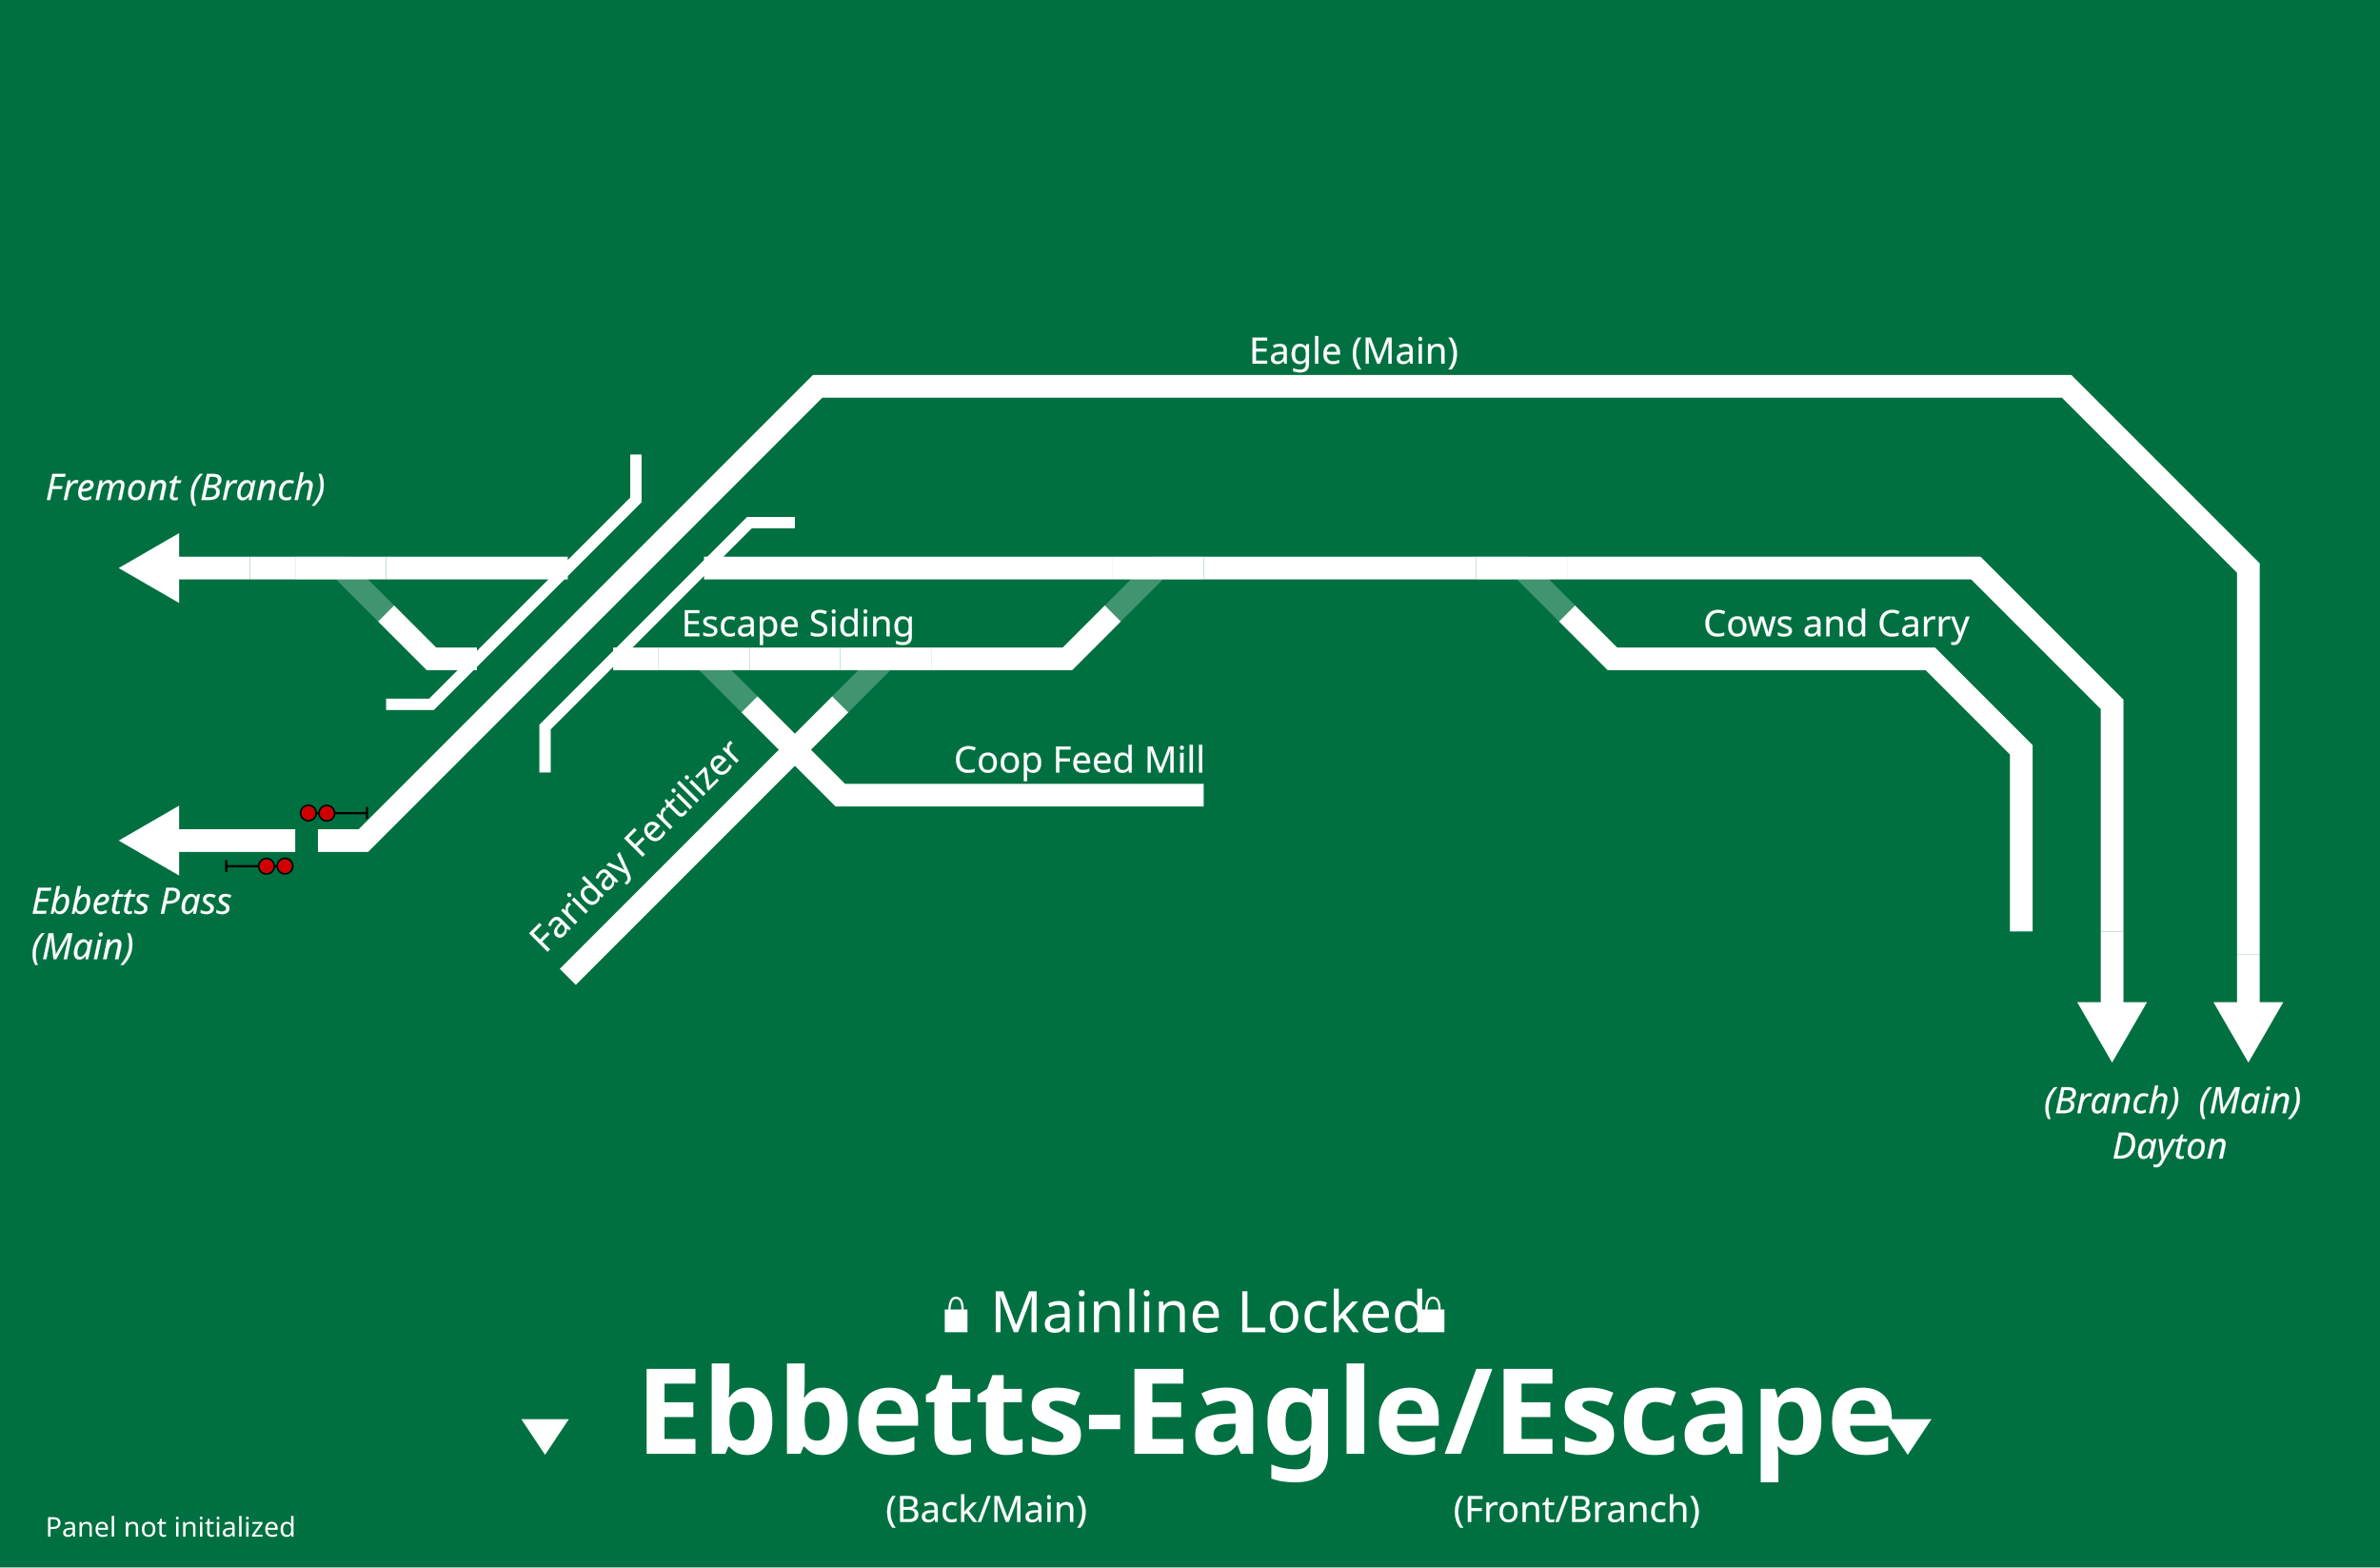
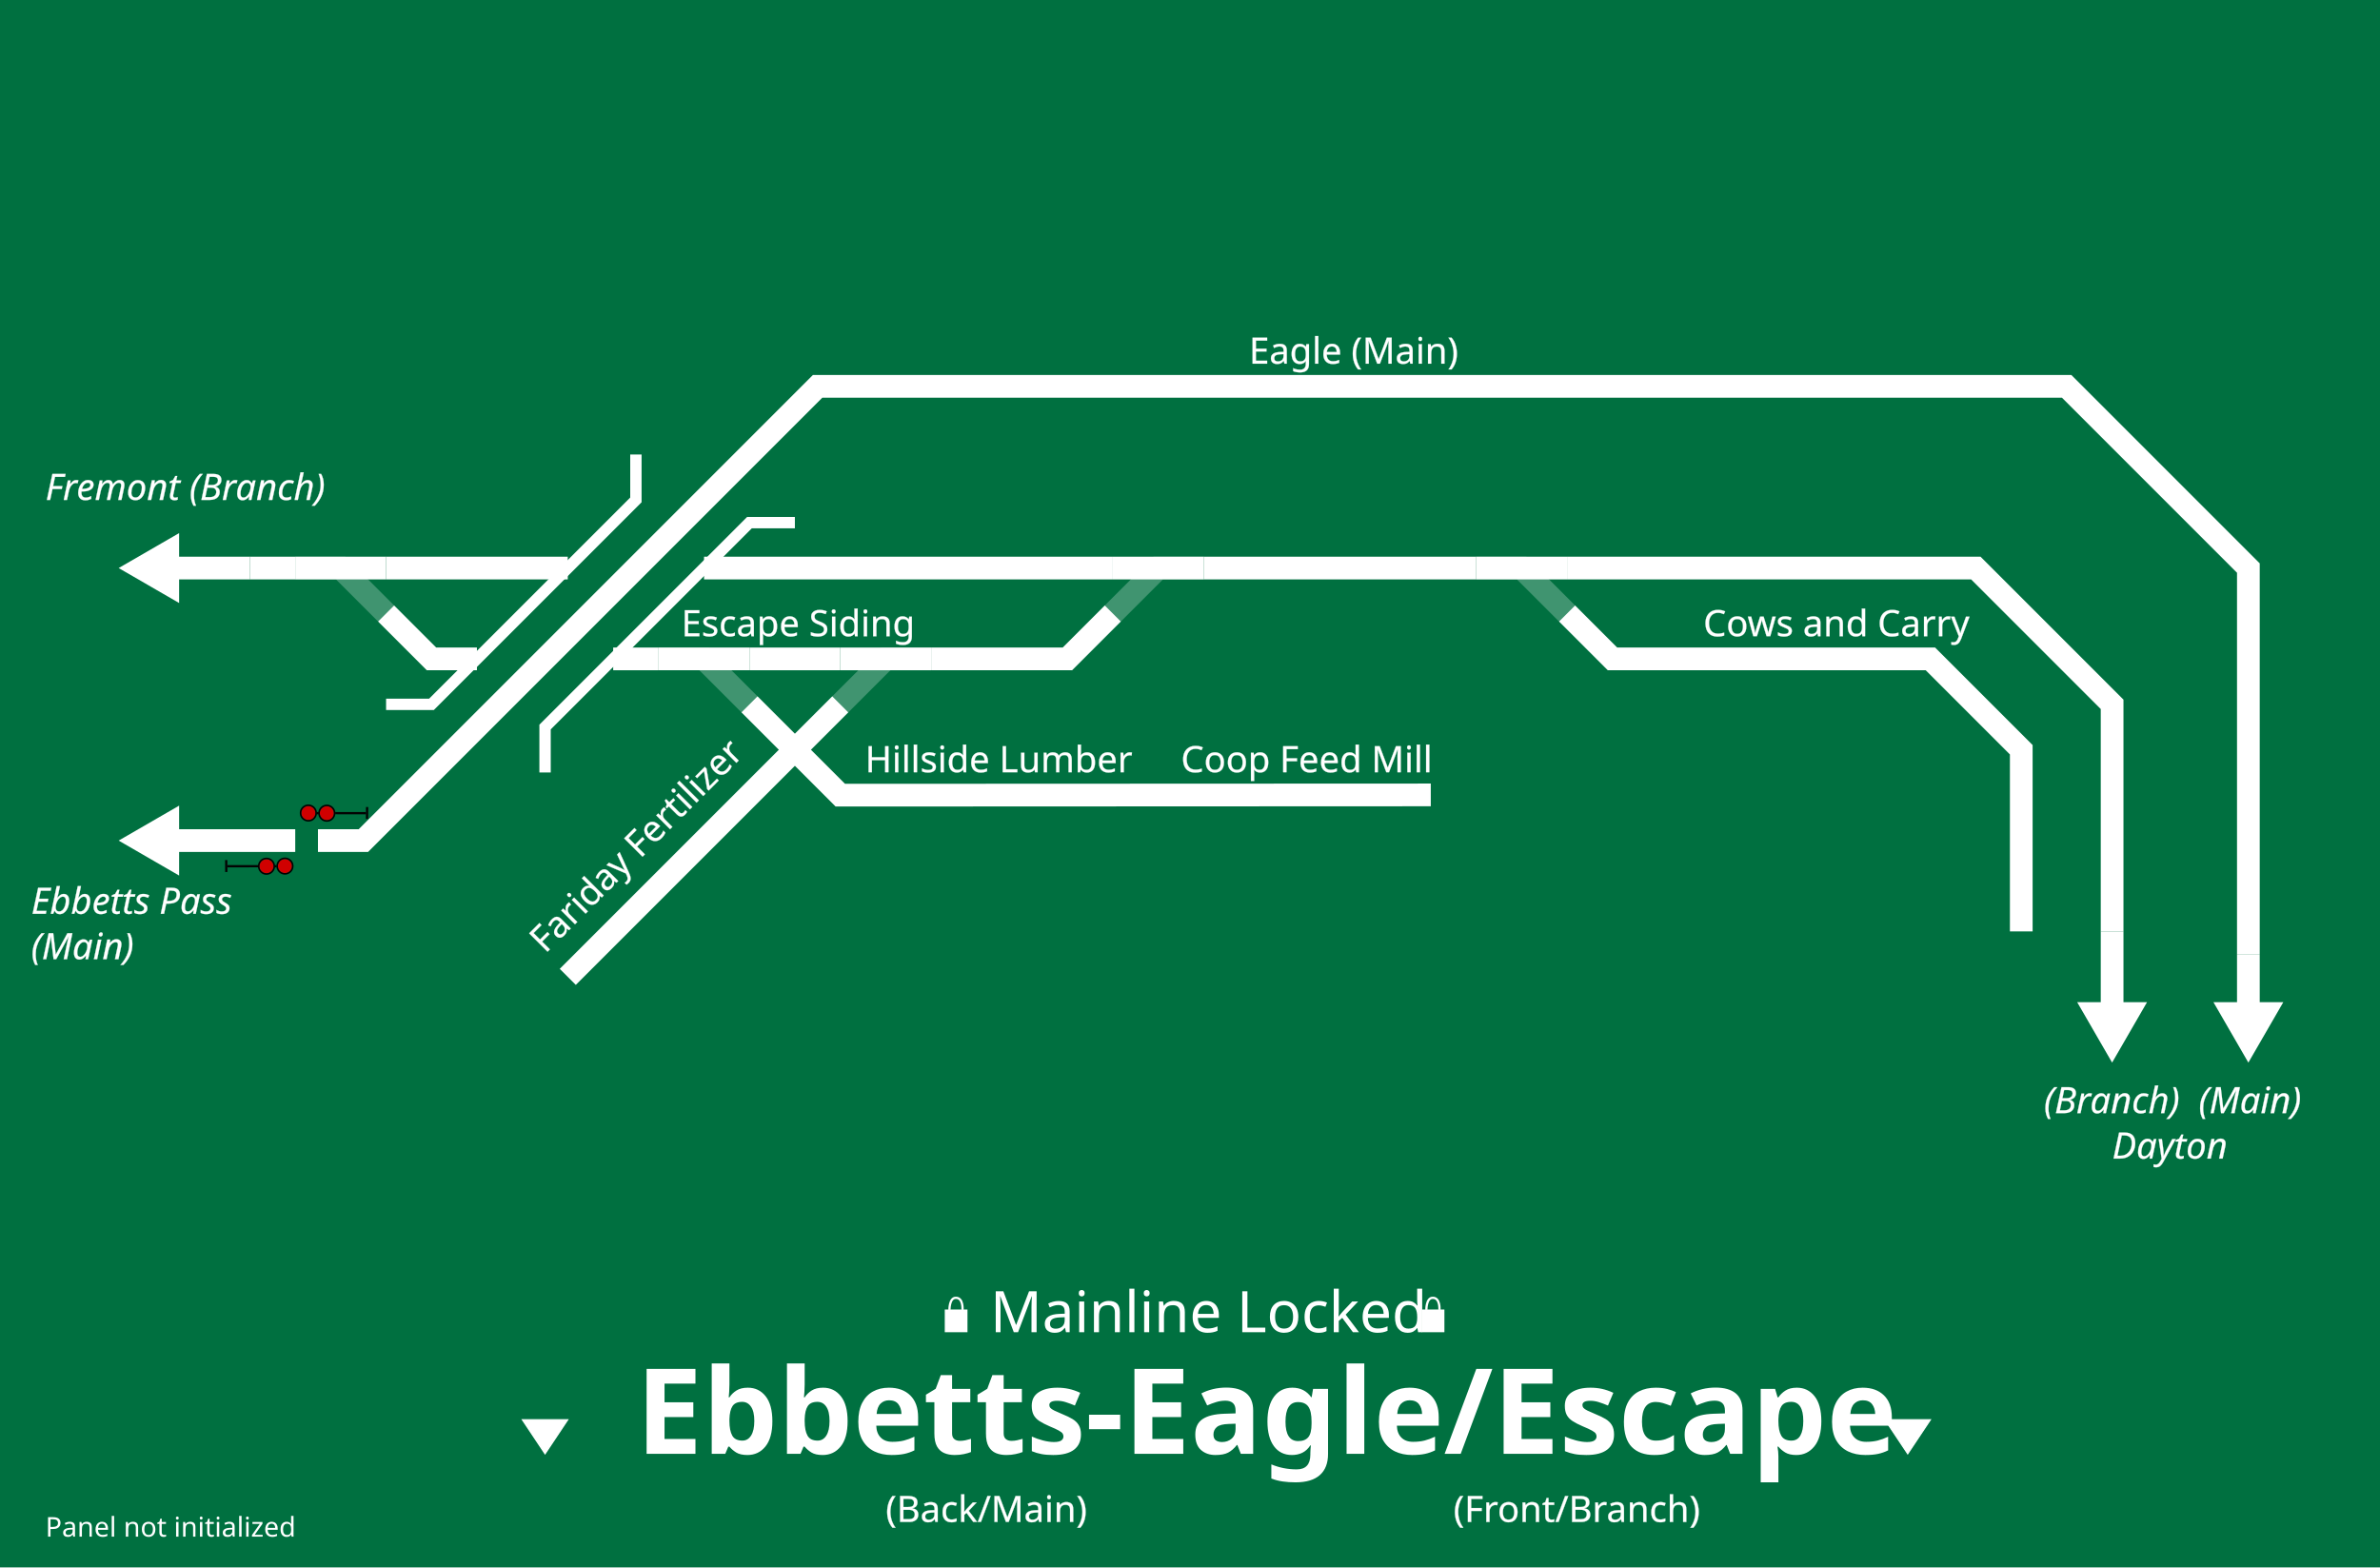
<svg xmlns="http://www.w3.org/2000/svg" xmlns:xlink="http://www.w3.org/1999/xlink" width="1047.958" height="690.115" id="svg2" version="1.1">
  <defs id="defs4">
    <marker orient="auto" refY="0.0" refX="0.0" id="StopS" style="overflow:visible">
      <path id="path4089" d="M 0,5.65 0,-5.65" style="fill:none;stroke:#ffffff;stroke-width:1pt" transform="scale(0.6,0.2)" />
    </marker>
    <linearGradient id="linearGradient5066">
      <stop style="stop-color:#000000;stop-opacity:0.188;" offset="0" id="stop5068" />
      <stop style="stop-color:#000000;stop-opacity:0;" offset="1" id="stop5070" />
    </linearGradient>
    <linearGradient id="linearGradient4692">
      <stop id="stop4694" offset="0" style="stop-color:#ffffff;stop-opacity:0.753;" />
      <stop id="stop4696" offset="1" style="stop-color:#ffffff;stop-opacity:0;" />
    </linearGradient>
    <linearGradient id="linearGradient4186">
      <stop style="stop-color:#808080;stop-opacity:1;" offset="0" id="stop4188" />
      <stop style="stop-color:#000000;stop-opacity:0;" offset="1" id="stop4190" />
    </linearGradient>
    <linearGradient id="linearGradient4137" paint="solid">
      <stop style="stop-color:#00ff00;stop-opacity:1;" offset="0" id="stop4139" />
    </linearGradient>
    <linearGradient xlink:href="#linearGradient4186" id="linearGradient4976" gradientUnits="userSpaceOnUse" x1="39.5" y1="75.114" x2="70.5" y2="75.114" />
    <linearGradient xlink:href="#linearGradient4186" id="linearGradient4978" gradientUnits="userSpaceOnUse" x1="39.5" y1="75.114" x2="70.5" y2="75.114" />
    <radialGradient xlink:href="#linearGradient4692" id="radialGradient5060" gradientUnits="userSpaceOnUse" cx="55" cy="75.114" fx="55" fy="75.114" r="15" />
    <radialGradient xlink:href="#linearGradient5066" id="radialGradient5064" gradientUnits="userSpaceOnUse" cx="55" cy="75.114" fx="55" fy="75.114" r="15" />
    <radialGradient xlink:href="#linearGradient4692" id="radialGradient4247" gradientUnits="userSpaceOnUse" cx="55" cy="75.114" fx="55" fy="75.114" r="15" />
    <radialGradient xlink:href="#linearGradient5066" id="radialGradient4249" gradientUnits="userSpaceOnUse" cx="55" cy="75.114" fx="55" fy="75.114" r="15" />
    <radialGradient xlink:href="#linearGradient5066" id="radialGradient4251" gradientUnits="userSpaceOnUse" cx="55" cy="75.114" fx="55" fy="75.114" r="15" />
    <linearGradient xlink:href="#linearGradient4186" id="linearGradient4253" gradientUnits="userSpaceOnUse" x1="39.5" y1="75.114" x2="70.5" y2="75.114" />
    <linearGradient xlink:href="#linearGradient4186" id="linearGradient4255" gradientUnits="userSpaceOnUse" x1="39.5" y1="75.114" x2="70.5" y2="75.114" />
    <marker orient="auto" refY="0" refX="0.6" id="TriangleAuthNBMarker" style="overflow:visible">
      <path id="TriangleAuthNBMarkerPath" d="m 5.77,0 -8.65,5 0,-10 8.65,5 z" style="fill:#00ff00;fill-rule:evenodd;stroke:#00ff00;stroke-width:1pt;marker-start:none" transform="scale(0.2,0.2)" />
    </marker>
    <marker orient="auto" refY="0" refX="-0.6" id="TriangleAuthSBMarker" style="overflow:visible">
      <path id="TriangleAuthSBMarkerPath" d="m 5.77,0 -8.65,5 0,-10 8.65,5 z" style="fill:#00ff00;fill-rule:evenodd;stroke:#00ff00;stroke-width:1pt;marker-start:none" transform="scale(-0.2,-0.2)" />
    </marker>
    <marker orient="auto" refY="0" refX="0.6" id="TriangleOccupiedNBMarker" style="overflow:visible">
      <path id="TriangleOccupiedNBMarkerPath" d="m 5.77,0 -8.65,5 0,-10 8.65,5 z" style="fill:#ff0000;fill-rule:evenodd;stroke:#ff0000;stroke-width:1pt;marker-start:none" transform="scale(0.2,0.2)" />
    </marker>
    <marker orient="auto" refY="0" refX="-0.6" id="TriangleOccupiedSBMarker" style="overflow:visible">
      <path id="TriangleOccupiedSBMarkerPath" d="m 5.77,0 -8.65,5 0,-10 8.65,5 z" style="fill:#ff0000;fill-rule:evenodd;stroke:#ff0000;stroke-width:1pt;marker-start:none" transform="scale(-0.2,-0.2)" />
    </marker>
    <marker orient="auto" refY="0" refX="0" id="TriangleOutM" style="overflow:visible">
      <path id="path4051" d="m 5.77,0 -8.65,5 0,-10 8.65,5 z" style="fill:#ffffff;fill-rule:evenodd;stroke:#ffffff;stroke-width:1pt;marker-start:none" transform="scale(0.25,0.25)" />
    </marker>
    <marker orient="auto" refY="0" refX="0" id="TriangleInM" style="overflow:visible">
      <path id="path4042" d="m 5.77,0 -8.65,5 0,-10 8.65,5 z" style="fill:#ffffff;fill-rule:evenodd;stroke:#ffffff;stroke-width:1pt;marker-start:none" transform="scale(-0.25,-0.25)" />
    </marker>
    <marker orient="auto" refY="0" refX="0" id="StopM" style="overflow:visible">
      <path id="path4078" d="M 0,5.65 0,-5.65" style="fill:none;stroke:#ffffff;stroke-width:2pt" transform="scale(0.4,0.4)" />
    </marker>
  </defs>
  <g id="backgroundLayer" transform="translate(0,-312.2474)" style="display:inline">
    <rect style="fill:#007040;fill-opacity:1;fill-rule:evenodd;stroke:none" id="panelBackground" width="1047.958" height="690.115" x="0" y="312.247" />
  </g>
  <g id="textLayer" transform="translate(0,-3.979754)" style="display:inline">
    <a xlink:href="Tracy.svg" id="a3107">
      <text id="panelTitle" y="644.094" x="280" style="font-style:normal;font-variant:normal;font-weight:bold;font-stretch:normal;line-height:0%;font-family:'Trebuchet MS';-inkscape-font-specification:'Trebuchet MS Bold';text-align:start;letter-spacing:0px;word-spacing:0px;writing-mode:lr-tb;text-anchor:start;fill:#ffffff;fill-opacity:1;stroke:none" xml:space="preserve">
        <tspan y="644.094" x="280" id="tspan3823" style="font-size:52.338px;line-height:1.25">Ebbetts-Eagle/Escape</tspan>
      </text>
    </a>
    <text id="panelStatus" y="680.561" x="20" style="font-style:normal;font-variant:normal;font-weight:normal;font-stretch:normal;line-height:0%;font-family:'Trebuchet MS';-inkscape-font-specification:'Trebuchet MS';text-align:start;letter-spacing:0px;word-spacing:0px;writing-mode:lr-tb;text-anchor:start;fill:#ffffff;fill-opacity:1;stroke:none" xml:space="preserve">
      <tspan y="680.561" x="20" id="tspanPanelStatus" style="font-size:12px;line-height:1.25">Panel not initialized</tspan>
    </text>
    <path style="fill:#ffffff;fill-opacity:1;stroke:#ffffff;stroke-width:0.5px;stroke-linecap:butt;stroke-linejoin:miter;stroke-opacity:1" d="m 240,644.095 -10,-15 h 20 z" id="leftLevelTriangle" />
    <use x="0" y="0" xlink:href="#leftLevelTriangle" id="rightLevelTriangle" transform="translate(600)" width="1047.958" height="690.115" />
    <g id="mainlineLockedGroup" transform="translate(36,486.4666)">
      <text xml:space="preserve" style="font-style:normal;font-variant:normal;font-weight:normal;font-stretch:normal;line-height:0%;font-family:'Trebuchet MS';-inkscape-font-specification:'Trebuchet MS';text-align:start;letter-spacing:0px;word-spacing:0px;writing-mode:lr-tb;text-anchor:start;fill:#ffffff;fill-opacity:1;stroke:none" x="400" y="104.094" id="mainlineLockedText">
        <tspan y="104.094" x="400" id="tspan3321" style="font-size:25.23px;line-height:1.25">Mainline Locked</tspan>
      </text>
      <g id="leftLock">
        <rect id="lockBody" width="10" height="10" x="380" y="94.094" style="fill:#ffffff;fill-opacity:1;stroke:none" />
        <path style="fill:none;stroke:#ffffff;stroke-width:1px;stroke-linecap:butt;stroke-linejoin:miter;stroke-opacity:1" d="m 382.068,94.274 c 0,0 -0.12,-5.383 2.818,-5.323 3.358,-0.06 2.924,5.323 2.924,5.323" id="path4159" />
      </g>
      <use height="690.115" width="1047.958" transform="translate(210)" id="rightLock" xlink:href="#leftLock" y="0" x="0" />
    </g>
    <text transform="translate(0,3.9797)" xml:space="preserve" style="font-style:normal;font-variant:normal;font-weight:normal;font-stretch:normal;line-height:0%;font-family:'Trebuchet MS';-inkscape-font-specification:'Trebuchet MS';text-align:start;letter-spacing:0px;word-spacing:0px;writing-mode:lr-tb;text-anchor:start;display:inline;fill:#ffffff;fill-opacity:1;stroke:#ffffff;stroke-width:0.1;stroke-miterlimit:4;stroke-dasharray:none;stroke-opacity:1" x="390" y="670.115" id="text4352">
      <tspan x="390" y="670.115" id="tspan4354" style="font-size:16px;line-height:1.25">(Back/Main)</tspan>
    </text>
    <text id="text4356" y="674.094" x="640" style="font-style:normal;font-variant:normal;font-weight:normal;font-stretch:normal;line-height:0%;font-family:'Trebuchet MS';-inkscape-font-specification:'Trebuchet MS';text-align:start;letter-spacing:0px;word-spacing:0px;writing-mode:lr-tb;text-anchor:start;display:inline;fill:#ffffff;fill-opacity:1;stroke:#ffffff;stroke-width:0.1;stroke-miterlimit:4;stroke-dasharray:none;stroke-opacity:1" xml:space="preserve">
      <tspan id="tspan4358" y="674.094" x="640" style="font-size:16px;line-height:1.25">(Front/Branch)</tspan>
    </text>
    <g transform="matrix(-1,0,0,1,212.9612,-100.817)" style="display:inline" id="g4795">
      <g transform="matrix(1.519311,0.00458139,-0.00458139,1.519311,-1255.246,-186.1975)" id="g4781">
        <circle id="circle4777" class="SIGNALHEAD_EAGLE_TO_EBBETTS_LOWER signalHead" cx="872.924" cy="424.563" r="2.047" style="fill:#d00000;fill-opacity:1;stroke:none;stroke-width:0.409;stroke-opacity:1" />
        <circle style="fill:none;stroke:#000000;stroke-width:0.452;stroke-opacity:1" r="2.26" cy="424.563" cx="872.924" id="circle4779" />
      </g>
      <rect y="462.483" x="58.63" height="1" width="13.559" id="rect4783" style="fill:#030303;fill-opacity:1;stroke:#727272;stroke-width:0;stroke-miterlimit:4;stroke-dasharray:none;stroke-opacity:1" transform="matrix(0.9999988,-0.00152461,-0.01473873,0.9998914,0,0)" />
      <rect transform="rotate(89.64714)" style="fill:#030303;fill-opacity:1;stroke:#727272;stroke-width:0;stroke-miterlimit:4;stroke-dasharray:none;stroke-opacity:1" id="rect4785" width="5.25" height="1" x="460.43" y="-48.985" />
      <g id="g4791" transform="matrix(1.519311,0.00458139,-0.00458139,1.519311,-1247.117,-186.2717)">
        <circle style="fill:#d00000;fill-opacity:1;stroke:none;stroke-width:0.409;stroke-opacity:1" r="2.047" cy="424.563" cx="872.924" class="SIGNALHEAD_EAGLE_TO_EBBETTS_UPPER signalHead" id="circle4787" />
        <circle id="circle4789" cx="872.924" cy="424.563" r="2.26" style="fill:none;stroke:#000000;stroke-width:0.452;stroke-opacity:1" />
      </g>
      <rect transform="matrix(0.99972,-0.02366339,-9.4944025e-4,0.9999995,0,0)" style="fill:#030303;fill-opacity:1;stroke:#727272;stroke-width:0;stroke-miterlimit:4;stroke-dasharray:none;stroke-opacity:1" id="rect4793" width="0.874" height="1" x="73.068" y="464.072" />
    </g>
    <g id="g5244" style="display:inline" transform="translate(48.28967,-77.45849)">
      <g id="g5230" transform="matrix(1.519311,0.00458139,-0.00458139,1.519311,-1255.246,-186.1975)">
        <circle style="fill:#d00000;fill-opacity:1;stroke:none;stroke-width:0.409;stroke-opacity:1" r="2.047" cy="424.563" cx="872.924" class="SIGNALHEAD_EBBETTS_TO_EAGLE_LOWER signalHead" id="circle5226" />
        <circle id="circle5228" cx="872.924" cy="424.563" r="2.26" style="fill:none;stroke:#000000;stroke-width:0.452;stroke-opacity:1" />
      </g>
      <rect transform="matrix(0.9999988,-0.00152461,-0.01473873,0.9998914,0,0)" style="fill:#030303;fill-opacity:1;stroke:#727272;stroke-width:0;stroke-miterlimit:4;stroke-dasharray:none;stroke-opacity:1" id="rect5232" width="13.559" height="1" x="58.63" y="462.483" />
      <rect y="-48.985" x="460.43" height="1" width="5.25" id="rect5234" style="fill:#030303;fill-opacity:1;stroke:#727272;stroke-width:0;stroke-miterlimit:4;stroke-dasharray:none;stroke-opacity:1" transform="rotate(89.64714)" />
      <g transform="matrix(1.519311,0.00458139,-0.00458139,1.519311,-1247.117,-186.2717)" id="g5240">
        <circle id="circle5236" class="SIGNALHEAD_EBBETTS_TO_EAGLE_UPPER signalHead" cx="872.924" cy="424.563" r="2.047" style="fill:#d00000;fill-opacity:1;stroke:none;stroke-width:0.409;stroke-opacity:1" />
        <circle style="fill:none;stroke:#000000;stroke-width:0.452;stroke-opacity:1" r="2.26" cy="424.563" cx="872.924" id="circle5238" />
      </g>
      <rect y="464.072" x="73.068" height="1" width="0.874" id="rect5242" style="fill:#030303;fill-opacity:1;stroke:#727272;stroke-width:0;stroke-miterlimit:4;stroke-dasharray:none;stroke-opacity:1" transform="matrix(0.99972,-0.02366339,-9.4944025e-4,0.9999995,0,0)" />
    </g>
  </g>
  <g id="industrialTrackLayer" transform="translate(0,-3.979754)" style="display:inline">
-     <path id="path3235" d="m 930,454.094 0,-40" style="fill:none;stroke:#ffffff;stroke-width:10;stroke-linecap:butt;stroke-linejoin:miter;stroke-miterlimit:4;stroke-opacity:1;stroke-dasharray:none;marker-start:url(#TriangleInM);display:inline" />
-     <path style="fill:none;stroke:#ffffff;stroke-width:10;stroke-linecap:butt;stroke-linejoin:miter;stroke-miterlimit:4;stroke-opacity:1;stroke-dasharray:none" d="m 490,254.095 -180,0" id="path3174" />
-     <path style="fill:none;stroke:#ffffff;stroke-width:10;stroke-linecap:butt;stroke-linejoin:miter;stroke-miterlimit:4;stroke-opacity:1;stroke-dasharray:none" d="m 890,414.094 0,-80 -40,-40 -140,0 -20,-20" id="path4052" />
-     <path id="path4058" d="m 250,254.095 -80,0" style="fill:none;stroke:#ffffff;stroke-width:10;stroke-linecap:butt;stroke-linejoin:miter;stroke-miterlimit:4;stroke-opacity:1;stroke-dasharray:none" />
-     <g style="display:inline" id="g4516" transform="matrix(-1,0,0,-1,330,828.189)">
-       <path style="opacity:0.25;fill:none;stroke:#ffffff;stroke-width:10;stroke-linecap:butt;stroke-linejoin:miter;stroke-miterlimit:4;stroke-opacity:1;stroke-dasharray:none;display:inline" d="m 200,574.095 -20,0 -20,-20" id="TO182.R" />
-       <path id="TO182.N" d="m 200,574.095 -40,0" style="fill:none;stroke:#ffffff;stroke-width:10;stroke-linecap:butt;stroke-linejoin:miter;stroke-miterlimit:4;stroke-opacity:1;stroke-dasharray:none;display:inline" />
+     <path id="path3235" d="m 930,454.094 v -40" style="display:inline;fill:none;stroke:#ffffff;stroke-width:10;stroke-linecap:butt;stroke-linejoin:miter;stroke-miterlimit:4;stroke-dasharray:none;stroke-opacity:1;marker-start:url(#TriangleInM)" />
+     <path style="fill:none;stroke:#ffffff;stroke-width:10;stroke-linecap:butt;stroke-linejoin:miter;stroke-miterlimit:4;stroke-dasharray:none;stroke-opacity:1" d="M 490,254.095 H 310" id="path3174" />
+     <path style="fill:none;stroke:#ffffff;stroke-width:10;stroke-linecap:butt;stroke-linejoin:miter;stroke-miterlimit:4;stroke-dasharray:none;stroke-opacity:1" d="m 890,414.094 v -80 l -40,-40 H 710 l -20,-20" id="path4052" />
+     <path id="path4058" d="M 250,254.095 H 170" style="fill:none;stroke:#ffffff;stroke-width:10;stroke-linecap:butt;stroke-linejoin:miter;stroke-miterlimit:4;stroke-dasharray:none;stroke-opacity:1" />
+     <g style="display:inline" id="g4516" transform="rotate(180,165,414.0945)">
+       <path style="display:inline;opacity:0.25;fill:none;stroke:#ffffff;stroke-width:10;stroke-linecap:butt;stroke-linejoin:miter;stroke-miterlimit:4;stroke-dasharray:none;stroke-opacity:1" d="m 200,574.095 h -20 l -20,-20" id="TO182.R" />
+       <path id="TO182.N" d="M 200,574.095 H 160" style="display:inline;fill:none;stroke:#ffffff;stroke-width:10;stroke-linecap:butt;stroke-linejoin:miter;stroke-miterlimit:4;stroke-dasharray:none;stroke-opacity:1" />
    </g>
-     <g style="display:inline" id="g4625" transform="matrix(-1,0,0,-1,850,828.189)">
-       <path style="opacity:0.25;fill:none;stroke:#ffffff;stroke-width:10;stroke-linecap:butt;stroke-linejoin:miter;stroke-miterlimit:4;stroke-opacity:1;stroke-dasharray:none;display:inline" d="m 200,574.095 -20,0 -20,-20" id="TO180.R" />
-       <path id="TO180.N" d="m 200,574.095 -40,0" style="fill:none;stroke:#ffffff;stroke-width:10;stroke-linecap:butt;stroke-linejoin:miter;stroke-miterlimit:4;stroke-opacity:1;stroke-dasharray:none;display:inline" />
+     <g style="display:inline" id="g4625" transform="rotate(180,425,414.0945)">
+       <path style="display:inline;opacity:0.25;fill:none;stroke:#ffffff;stroke-width:10;stroke-linecap:butt;stroke-linejoin:miter;stroke-miterlimit:4;stroke-dasharray:none;stroke-opacity:1" d="m 200,574.095 h -20 l -20,-20" id="TO180.R" />
+       <path id="TO180.N" d="M 200,574.095 H 160" style="display:inline;fill:none;stroke:#ffffff;stroke-width:10;stroke-linecap:butt;stroke-linejoin:miter;stroke-miterlimit:4;stroke-dasharray:none;stroke-opacity:1" />
    </g>
-     <path id="path3500" d="m 210,294.094 -20,0 -20,-20" style="fill:none;stroke:#ffffff;stroke-width:10;stroke-linecap:butt;stroke-linejoin:miter;stroke-miterlimit:4;stroke-opacity:1;stroke-dasharray:none" />
-     <path style="fill:none;stroke:#ffffff;stroke-width:10;stroke-linecap:butt;stroke-linejoin:miter;stroke-miterlimit:4;stroke-opacity:1;stroke-dasharray:none;marker-start:url(#TriangleInM);display:inline" d="m 70,254.095 40,0" id="path3534" />
+     <path id="path3500" d="m 210,294.094 h -20 l -20,-20" style="fill:none;stroke:#ffffff;stroke-width:10;stroke-linecap:butt;stroke-linejoin:miter;stroke-miterlimit:4;stroke-dasharray:none;stroke-opacity:1" />
+     <path style="display:inline;fill:none;stroke:#ffffff;stroke-width:10;stroke-linecap:butt;stroke-linejoin:miter;stroke-miterlimit:4;stroke-dasharray:none;stroke-opacity:1;marker-start:url(#TriangleInM)" d="m 70,254.095 h 40" id="path3534" />
    <g transform="matrix(1,0,0,-1,330,828.189)" id="g3607" style="display:inline">
-       <path id="TO181.R" d="m 200,574.095 -20,0 -20,-20" style="opacity:0.25;fill:none;stroke:#ffffff;stroke-width:10;stroke-linecap:butt;stroke-linejoin:miter;stroke-miterlimit:4;stroke-opacity:1;stroke-dasharray:none;display:inline" />
-       <path style="fill:none;stroke:#ffffff;stroke-width:10;stroke-linecap:butt;stroke-linejoin:miter;stroke-miterlimit:4;stroke-opacity:1;stroke-dasharray:none;display:inline" d="m 200,574.095 -40,0" id="TO181.N" />
+       <path id="TO181.R" d="m 200,574.095 h -20 l -20,-20" style="display:inline;opacity:0.25;fill:none;stroke:#ffffff;stroke-width:10;stroke-linecap:butt;stroke-linejoin:miter;stroke-miterlimit:4;stroke-dasharray:none;stroke-opacity:1" />
+       <path style="display:inline;fill:none;stroke:#ffffff;stroke-width:10;stroke-linecap:butt;stroke-linejoin:miter;stroke-miterlimit:4;stroke-dasharray:none;stroke-opacity:1" d="M 200,574.095 H 160" id="TO181.N" />
    </g>
-     <path style="fill:none;stroke:#ffffff;stroke-width:10;stroke-linecap:butt;stroke-linejoin:miter;stroke-miterlimit:4;stroke-opacity:1;stroke-dasharray:none" d="m 690,254.095 180,0 60,60 0,100" id="path3621" />
-     <g transform="matrix(-1,0,0,-1,490,868.189)" id="g3461" style="display:inline">
-       <path id="TO184A.R" d="m 200,574.095 -20,0 -20,-20" style="opacity:0.25;fill:none;stroke:#ffffff;stroke-width:10;stroke-linecap:butt;stroke-linejoin:miter;stroke-miterlimit:4;stroke-opacity:1;stroke-dasharray:none;display:inline" />
-       <path style="fill:none;stroke:#ffffff;stroke-width:10;stroke-linecap:butt;stroke-linejoin:miter;stroke-miterlimit:4;stroke-opacity:1;stroke-dasharray:none;display:inline" d="m 200,574.095 -40,0" id="TO184A.N" />
+     <path style="fill:none;stroke:#ffffff;stroke-width:10;stroke-linecap:butt;stroke-linejoin:miter;stroke-miterlimit:4;stroke-dasharray:none;stroke-opacity:1" d="m 690,254.095 h 180 l 60,60 v 100" id="path3621" />
+     <g transform="rotate(180,245,434.0945)" id="g3461" style="display:inline">
+       <path id="TO184A.R" d="m 200,574.095 h -20 l -20,-20" style="display:inline;opacity:0.25;fill:none;stroke:#ffffff;stroke-width:10;stroke-linecap:butt;stroke-linejoin:miter;stroke-miterlimit:4;stroke-dasharray:none;stroke-opacity:1" />
+       <path style="display:inline;fill:none;stroke:#ffffff;stroke-width:10;stroke-linecap:butt;stroke-linejoin:miter;stroke-miterlimit:4;stroke-dasharray:none;stroke-opacity:1" d="M 200,574.095 H 160" id="TO184A.N" />
    </g>
    <g style="display:inline" id="g3467" transform="matrix(1,0,0,-1,210,868.189)">
-       <path style="opacity:0.25;fill:none;stroke:#ffffff;stroke-width:10;stroke-linecap:butt;stroke-linejoin:miter;stroke-miterlimit:4;stroke-opacity:1;stroke-dasharray:none;display:inline" d="m 200,574.095 -20,0 -20,-20" id="TO184B.R" />
-       <path id="TO184B.N" d="m 200,574.095 -40,0" style="fill:none;stroke:#ffffff;stroke-width:10;stroke-linecap:butt;stroke-linejoin:miter;stroke-miterlimit:4;stroke-opacity:1;stroke-dasharray:none;display:inline" />
+       <path style="display:inline;opacity:0.25;fill:none;stroke:#ffffff;stroke-width:10;stroke-linecap:butt;stroke-linejoin:miter;stroke-miterlimit:4;stroke-dasharray:none;stroke-opacity:1" d="m 200,574.095 h -20 l -20,-20" id="TO184B.R" />
+       <path id="TO184B.N" d="M 200,574.095 H 160" style="display:inline;fill:none;stroke:#ffffff;stroke-width:10;stroke-linecap:butt;stroke-linejoin:miter;stroke-miterlimit:4;stroke-dasharray:none;stroke-opacity:1" />
    </g>
-     <path style="fill:none;stroke:#ffffff;stroke-width:10;stroke-linecap:butt;stroke-linejoin:miter;stroke-miterlimit:4;stroke-opacity:1;stroke-dasharray:none" d="m 410,294.094 60,0 20,-20" id="path3473" />
-     <path style="fill:none;stroke:#ffffff;stroke-width:10;stroke-linecap:butt;stroke-linejoin:miter;stroke-miterlimit:4;stroke-opacity:1;stroke-dasharray:none" d="m 530,354.094 -160,0 -40,-40" id="path3477" />
-     <path id="path3479" d="m 370,314.094 -120,120" style="fill:none;stroke:#ffffff;stroke-width:10;stroke-linecap:butt;stroke-linejoin:miter;stroke-miterlimit:4;stroke-opacity:1;stroke-dasharray:none" />
-     <path id="path3481" d="m 650,254.095 -120,0" style="fill:none;stroke:#ffffff;stroke-width:10;stroke-linecap:butt;stroke-linejoin:miter;stroke-miterlimit:4;stroke-opacity:1;stroke-dasharray:none" />
-     <path style="fill:none;stroke:#ffffff;stroke-width:10;stroke-linecap:butt;stroke-linejoin:miter;stroke-miterlimit:4;stroke-opacity:1;stroke-dasharray:none" d="m 290,294.094 -20,0" id="path3487" />
-     <path style="fill:none;stroke:#ffffff;stroke-width:10;stroke-linecap:butt;stroke-linejoin:miter;stroke-miterlimit:4;stroke-opacity:1;stroke-dasharray:none" d="m 370,294.094 -40,0" id="path3419" />
-     <path style="fill:none;stroke:#ffffff;stroke-width:10;stroke-linecap:butt;stroke-linejoin:miter;stroke-miterlimit:4;stroke-opacity:1;stroke-dasharray:none" d="m 130,254.095 -20,0" id="path3421" />
+     <path style="fill:none;stroke:#ffffff;stroke-width:10;stroke-linecap:butt;stroke-linejoin:miter;stroke-miterlimit:4;stroke-dasharray:none;stroke-opacity:1" d="m 410,294.094 h 60 l 20,-20" id="path3473" />
+     <path style="fill:none;stroke:#ffffff;stroke-width:10;stroke-linecap:butt;stroke-linejoin:miter;stroke-miterlimit:4;stroke-dasharray:none;stroke-opacity:1" d="m 630,353.98 -260,0.115 -40,-40" id="path3477" />
+     <path id="path3479" d="m 370,314.094 -120,120" style="fill:none;stroke:#ffffff;stroke-width:10;stroke-linecap:butt;stroke-linejoin:miter;stroke-miterlimit:4;stroke-dasharray:none;stroke-opacity:1" />
+     <path id="path3481" d="M 650,254.095 H 530" style="fill:none;stroke:#ffffff;stroke-width:10;stroke-linecap:butt;stroke-linejoin:miter;stroke-miterlimit:4;stroke-dasharray:none;stroke-opacity:1" />
+     <path style="fill:none;stroke:#ffffff;stroke-width:10;stroke-linecap:butt;stroke-linejoin:miter;stroke-miterlimit:4;stroke-dasharray:none;stroke-opacity:1" d="M 290,294.094 H 270" id="path3487" />
+     <path style="fill:none;stroke:#ffffff;stroke-width:10;stroke-linecap:butt;stroke-linejoin:miter;stroke-miterlimit:4;stroke-dasharray:none;stroke-opacity:1" d="M 370,294.094 H 330" id="path3419" />
+     <path style="fill:none;stroke:#ffffff;stroke-width:10;stroke-linecap:butt;stroke-linejoin:miter;stroke-miterlimit:4;stroke-dasharray:none;stroke-opacity:1" d="M 130,254.095 H 110" id="path3421" />
  </g>
  <g id="mainlineTrackLayer" transform="translate(0,-3.979754)" style="display:inline">
    <path style="display:inline;fill:none;stroke:#ffffff;stroke-width:10;stroke-linecap:butt;stroke-linejoin:miter;stroke-miterlimit:4;stroke-dasharray:none;stroke-opacity:1;marker-start:url(#TriangleInM)" d="m 990,454.094 v -30" id="path3233" />
    <path id="path3332" class="sensor EbbettsPass" d="m 70,374.094 h 60" style="display:inline;fill:none;stroke:#ffffff;stroke-width:10;stroke-linecap:butt;stroke-linejoin:miter;stroke-miterlimit:4;stroke-dasharray:none;stroke-opacity:1;marker-start:url(#TriangleInM)" />
    <path id="path3577" class="sensor Eagle" d="m 990,424.094 c 0,-26.667 0,-143.333 0,-170 l -80,-80 H 360 l -200,200 h -20" style="display:inline;fill:none;stroke:#ffffff;stroke-width:10;stroke-linecap:butt;stroke-linejoin:miter;stroke-miterlimit:4;stroke-dasharray:none;stroke-opacity:1" />
  </g>
  <g id="mainlinePanelLinkLayer" transform="translate(0,-5.4327394e-5)" style="display:inline">
    <a xlink:href="Fryton_Fremont.svg" id="greeleyMainLink" transform="translate(-76.46118,326.8311)">
      <text id="text3305" y="75.498" x="90.183" style="font-style:italic;font-variant:normal;font-weight:normal;font-stretch:normal;line-height:0%;font-family:'Trebuchet MS';-inkscape-font-specification:'Trebuchet MS Italic';text-align:start;letter-spacing:0px;word-spacing:0px;writing-mode:lr-tb;text-anchor:start;fill:#ffffff;fill-opacity:1;stroke:#ffffff;stroke-width:0.1;stroke-miterlimit:4;stroke-dasharray:none;stroke-opacity:1" xml:space="preserve">
        <tspan id="tspan3307" y="75.498" x="90.183" style="font-size:16px;line-height:1.25">Ebbetts Pass</tspan>
        <tspan y="95.498" x="90.183" style="font-size:16px;line-height:1.25" id="tspan162">(Main)</tspan>
      </text>
    </a>
    <a xlink:href="Dayton.svg" transform="translate(820,424)" id="EbbettsEagleMainLink">
      <text xml:space="preserve" style="font-style:italic;font-variant:normal;font-weight:normal;font-stretch:normal;line-height:0%;font-family:'Trebuchet MS';-inkscape-font-specification:'Trebuchet MS Italic';text-align:start;letter-spacing:0px;word-spacing:0px;writing-mode:lr-tb;text-anchor:start;fill:#ffffff;fill-opacity:1;stroke:#ffffff;stroke-width:0.1;stroke-miterlimit:4;stroke-dasharray:none;stroke-opacity:1" x="110" y="86.115" id="text4144">
        <tspan x="110" y="86.115" id="tspan4146" style="font-size:16px;line-height:1.25">Dayton</tspan>
      </text>
    </a>
  </g>
  <g id="industrialPanelLinkLayer" transform="translate(0,-5.0432739e-4)" style="display:inline">
    <a xlink:href="Fryton_Fremont.svg" transform="translate(-90,134.0005)" id="a3633" style="display:inline">
      <text xml:space="preserve" style="font-style:italic;font-variant:normal;font-weight:normal;font-stretch:normal;line-height:0%;font-family:'Trebuchet MS';-inkscape-font-specification:'Trebuchet MS Italic';text-align:start;letter-spacing:0px;word-spacing:0px;writing-mode:lr-tb;text-anchor:start;fill:#ffffff;fill-opacity:1;stroke:#ffffff;stroke-width:0.1;stroke-miterlimit:4;stroke-dasharray:none;stroke-opacity:1" x="110" y="86.115" id="text3635">
        <tspan x="110" y="86.115" id="tspan3637" style="font-size:16px;line-height:1.25">Fremont (Branch)</tspan>
      </text>
    </a>
    <a xlink:href="Dayton.svg" style="display:inline" id="a3642" transform="translate(750,404.0005)">
      <text id="text3644" y="86.115" x="150" style="font-style:italic;font-variant:normal;font-weight:normal;font-stretch:normal;line-height:0%;font-family:'Trebuchet MS';-inkscape-font-specification:'Trebuchet MS Italic';text-align:start;letter-spacing:0px;word-spacing:0px;writing-mode:lr-tb;text-anchor:start;fill:#ffffff;fill-opacity:1;stroke:#ffffff;stroke-width:0.1;stroke-miterlimit:4;stroke-dasharray:none;stroke-opacity:1" xml:space="preserve">
        <tspan id="tspan3646" y="86.115" x="150" style="font-size:16px;line-height:1.25">(Branch)  (Main)</tspan>
      </text>
    </a>
  </g>
  <g id="trackNameLayer" transform="translate(0,-5.4327394e-5)" style="display:inline">
    <text xml:space="preserve" style="font-style:normal;font-variant:normal;font-weight:normal;font-stretch:normal;line-height:0%;font-family:'Trebuchet MS';-inkscape-font-specification:'Trebuchet MS';text-align:start;letter-spacing:0px;word-spacing:0px;writing-mode:lr-tb;text-anchor:start;fill:#ffffff;fill-opacity:1;stroke:#ffffff;stroke-width:0.1;stroke-miterlimit:4;stroke-dasharray:none;stroke-opacity:1" x="750" y="280.115" id="text3627">
      <tspan x="750" y="280.115" id="tspan3629" style="font-size:16px;line-height:1.25">Cows and Carry</tspan>
    </text>
    <text xml:space="preserve" style="font-style:normal;font-variant:normal;font-weight:normal;font-stretch:normal;line-height:0%;font-family:'Trebuchet MS';-inkscape-font-specification:'Trebuchet MS';text-align:start;letter-spacing:0px;word-spacing:0px;writing-mode:lr-tb;text-anchor:start;fill:#ffffff;fill-opacity:1;stroke:#ffffff;stroke-width:0.1;stroke-miterlimit:4;stroke-dasharray:none;stroke-opacity:1" x="300" y="280.115" id="text3648">
      <tspan x="300" y="280.115" id="tspan3650" style="font-size:16px;line-height:1.25">Escape Siding</tspan>
    </text>
    <text id="text3457" y="160.115" x="550" style="font-style:normal;font-variant:normal;font-weight:normal;font-stretch:normal;line-height:0%;font-family:'Trebuchet MS';-inkscape-font-specification:'Trebuchet MS';text-align:start;letter-spacing:0px;word-spacing:0px;writing-mode:lr-tb;text-anchor:start;fill:#ffffff;fill-opacity:1;stroke:#ffffff;stroke-width:0.1;stroke-miterlimit:4;stroke-dasharray:none;stroke-opacity:1" xml:space="preserve">
      <tspan id="tspan3459" y="160.115" x="550" style="font-size:16px;line-height:1.25">Eagle (Main)</tspan>
    </text>
-     <text id="text3489" y="340.115" x="420" style="font-style:normal;font-variant:normal;font-weight:normal;font-stretch:normal;line-height:0%;font-family:'Trebuchet MS';-inkscape-font-specification:'Trebuchet MS';text-align:start;letter-spacing:0px;word-spacing:0px;writing-mode:lr-tb;text-anchor:start;fill:#ffffff;fill-opacity:1;stroke:#ffffff;stroke-width:0.1;stroke-miterlimit:4;stroke-dasharray:none;stroke-opacity:1" xml:space="preserve">
-       <tspan id="tspan3491" y="340.115" x="420" style="font-size:16px;line-height:1.25">Coop Feed Mill</tspan>
+     <text id="text3489" y="340" x="520" style="font-style:normal;font-variant:normal;font-weight:normal;font-stretch:normal;line-height:0%;font-family:'Trebuchet MS';-inkscape-font-specification:'Trebuchet MS';text-align:start;letter-spacing:0px;word-spacing:0px;writing-mode:lr-tb;text-anchor:start;fill:#ffffff;fill-opacity:1;stroke:#ffffff;stroke-width:0.1;stroke-miterlimit:4;stroke-dasharray:none;stroke-opacity:1" xml:space="preserve">
+       <tspan id="tspan3491" y="340" x="520" style="font-size:16px;line-height:1.25">Coop Feed Mill</tspan>
    </text>
    <text xml:space="preserve" style="font-style:normal;font-variant:normal;font-weight:normal;font-stretch:normal;line-height:0%;font-family:'Trebuchet MS';-inkscape-font-specification:'Trebuchet MS';text-align:start;letter-spacing:0px;word-spacing:0px;writing-mode:lr-tb;text-anchor:start;fill:#ffffff;fill-opacity:1;stroke:#ffffff;stroke-width:0.1;stroke-miterlimit:4;stroke-dasharray:none;stroke-opacity:1" x="-127.36" y="466.772" id="text3493" transform="rotate(-45)">
      <tspan x="-127.36" y="466.772" id="tspan3495" style="font-size:16px;line-height:1.25;stroke-width:0.1">Fariday Fertilizer</tspan>
    </text>
    <path transform="translate(0,-3.9797)" id="path3483" d="m 350,234.095 h -20 l -90,90 v 20" style="display:inline;fill:none;stroke:#ffffff;stroke-width:5;stroke-linecap:butt;stroke-linejoin:miter;stroke-miterlimit:4;stroke-dasharray:none;stroke-opacity:1" />
    <path transform="translate(0,-3.9797)" style="display:inline;fill:none;stroke:#ffffff;stroke-width:5;stroke-linecap:butt;stroke-linejoin:miter;stroke-miterlimit:4;stroke-dasharray:none;stroke-opacity:1" d="m 170,314.094 h 20 l 90,-90 v -20" id="path3485" />
+     <text id="text1" y="340" x="380.909" style="font-style:normal;font-variant:normal;font-weight:normal;font-stretch:normal;line-height:0%;font-family:'Trebuchet MS';-inkscape-font-specification:'Trebuchet MS';text-align:start;letter-spacing:0px;word-spacing:0px;writing-mode:lr-tb;text-anchor:start;fill:#ffffff;fill-opacity:1;stroke:#ffffff;stroke-width:0.1;stroke-miterlimit:4;stroke-dasharray:none;stroke-opacity:1" xml:space="preserve">
+       <tspan id="tspan1" y="340" x="380.909" style="font-size:16px;line-height:1.25">Hillside Lumber</tspan>
+     </text>
  </g>
</svg>
